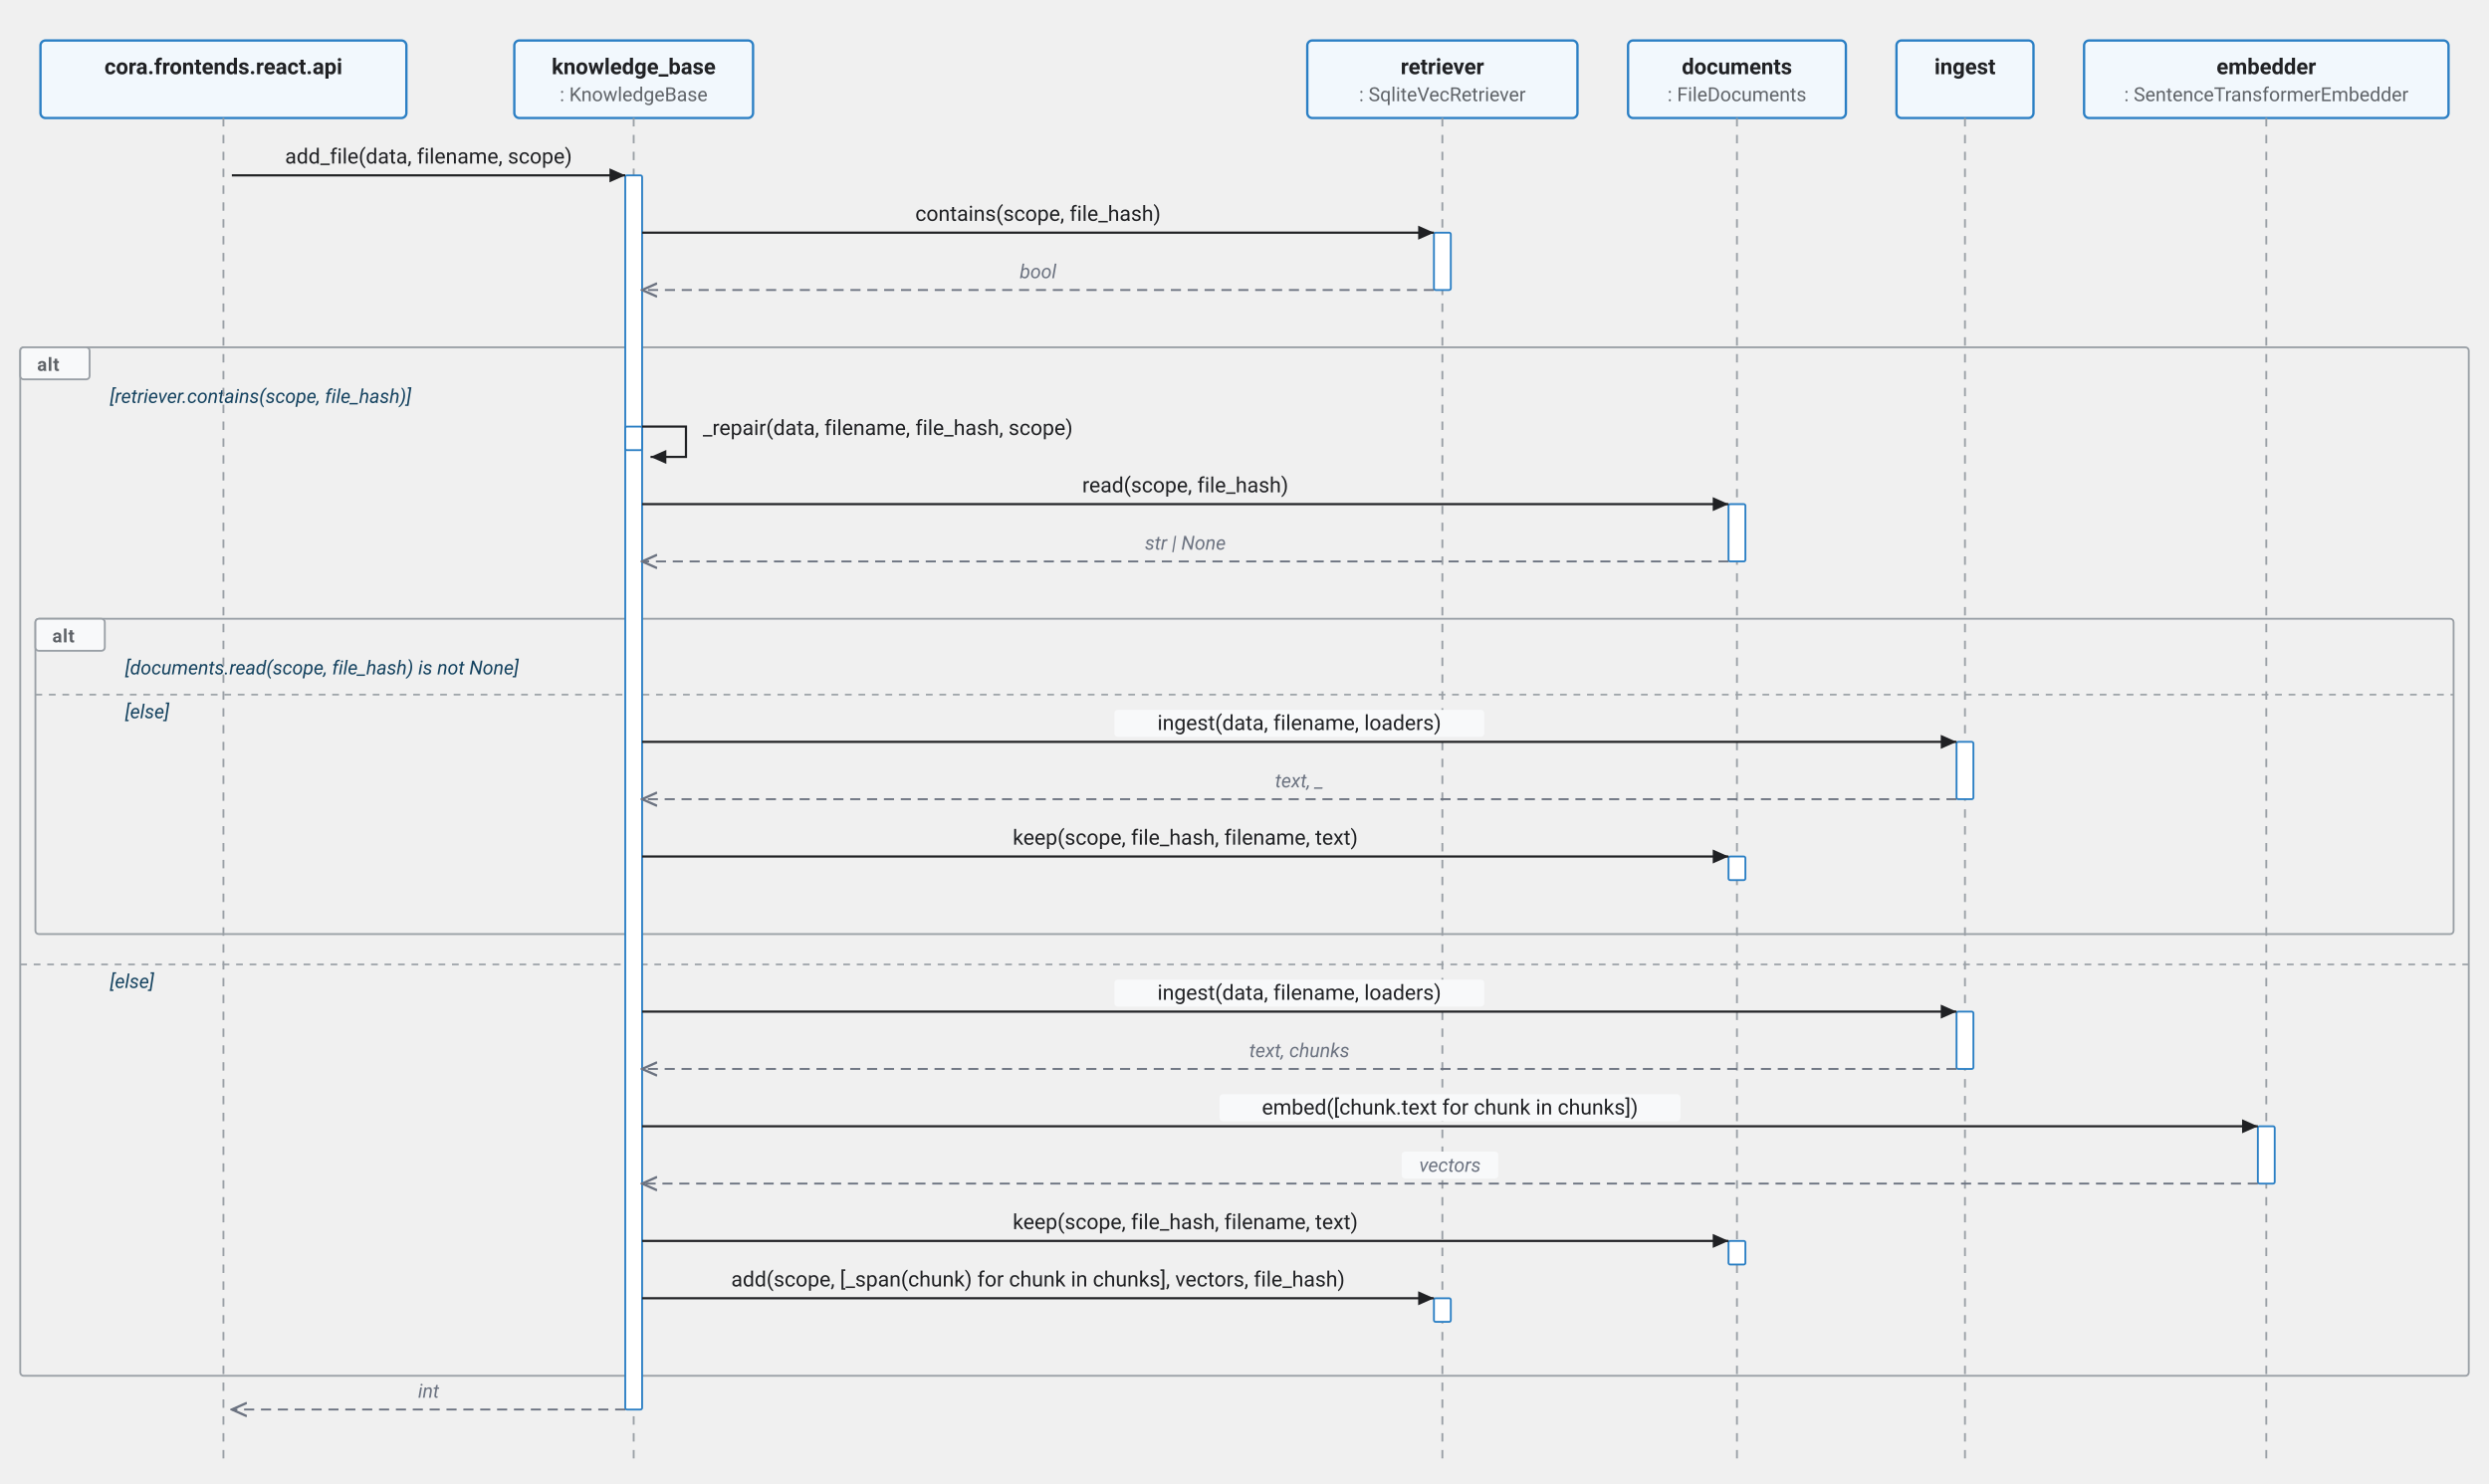
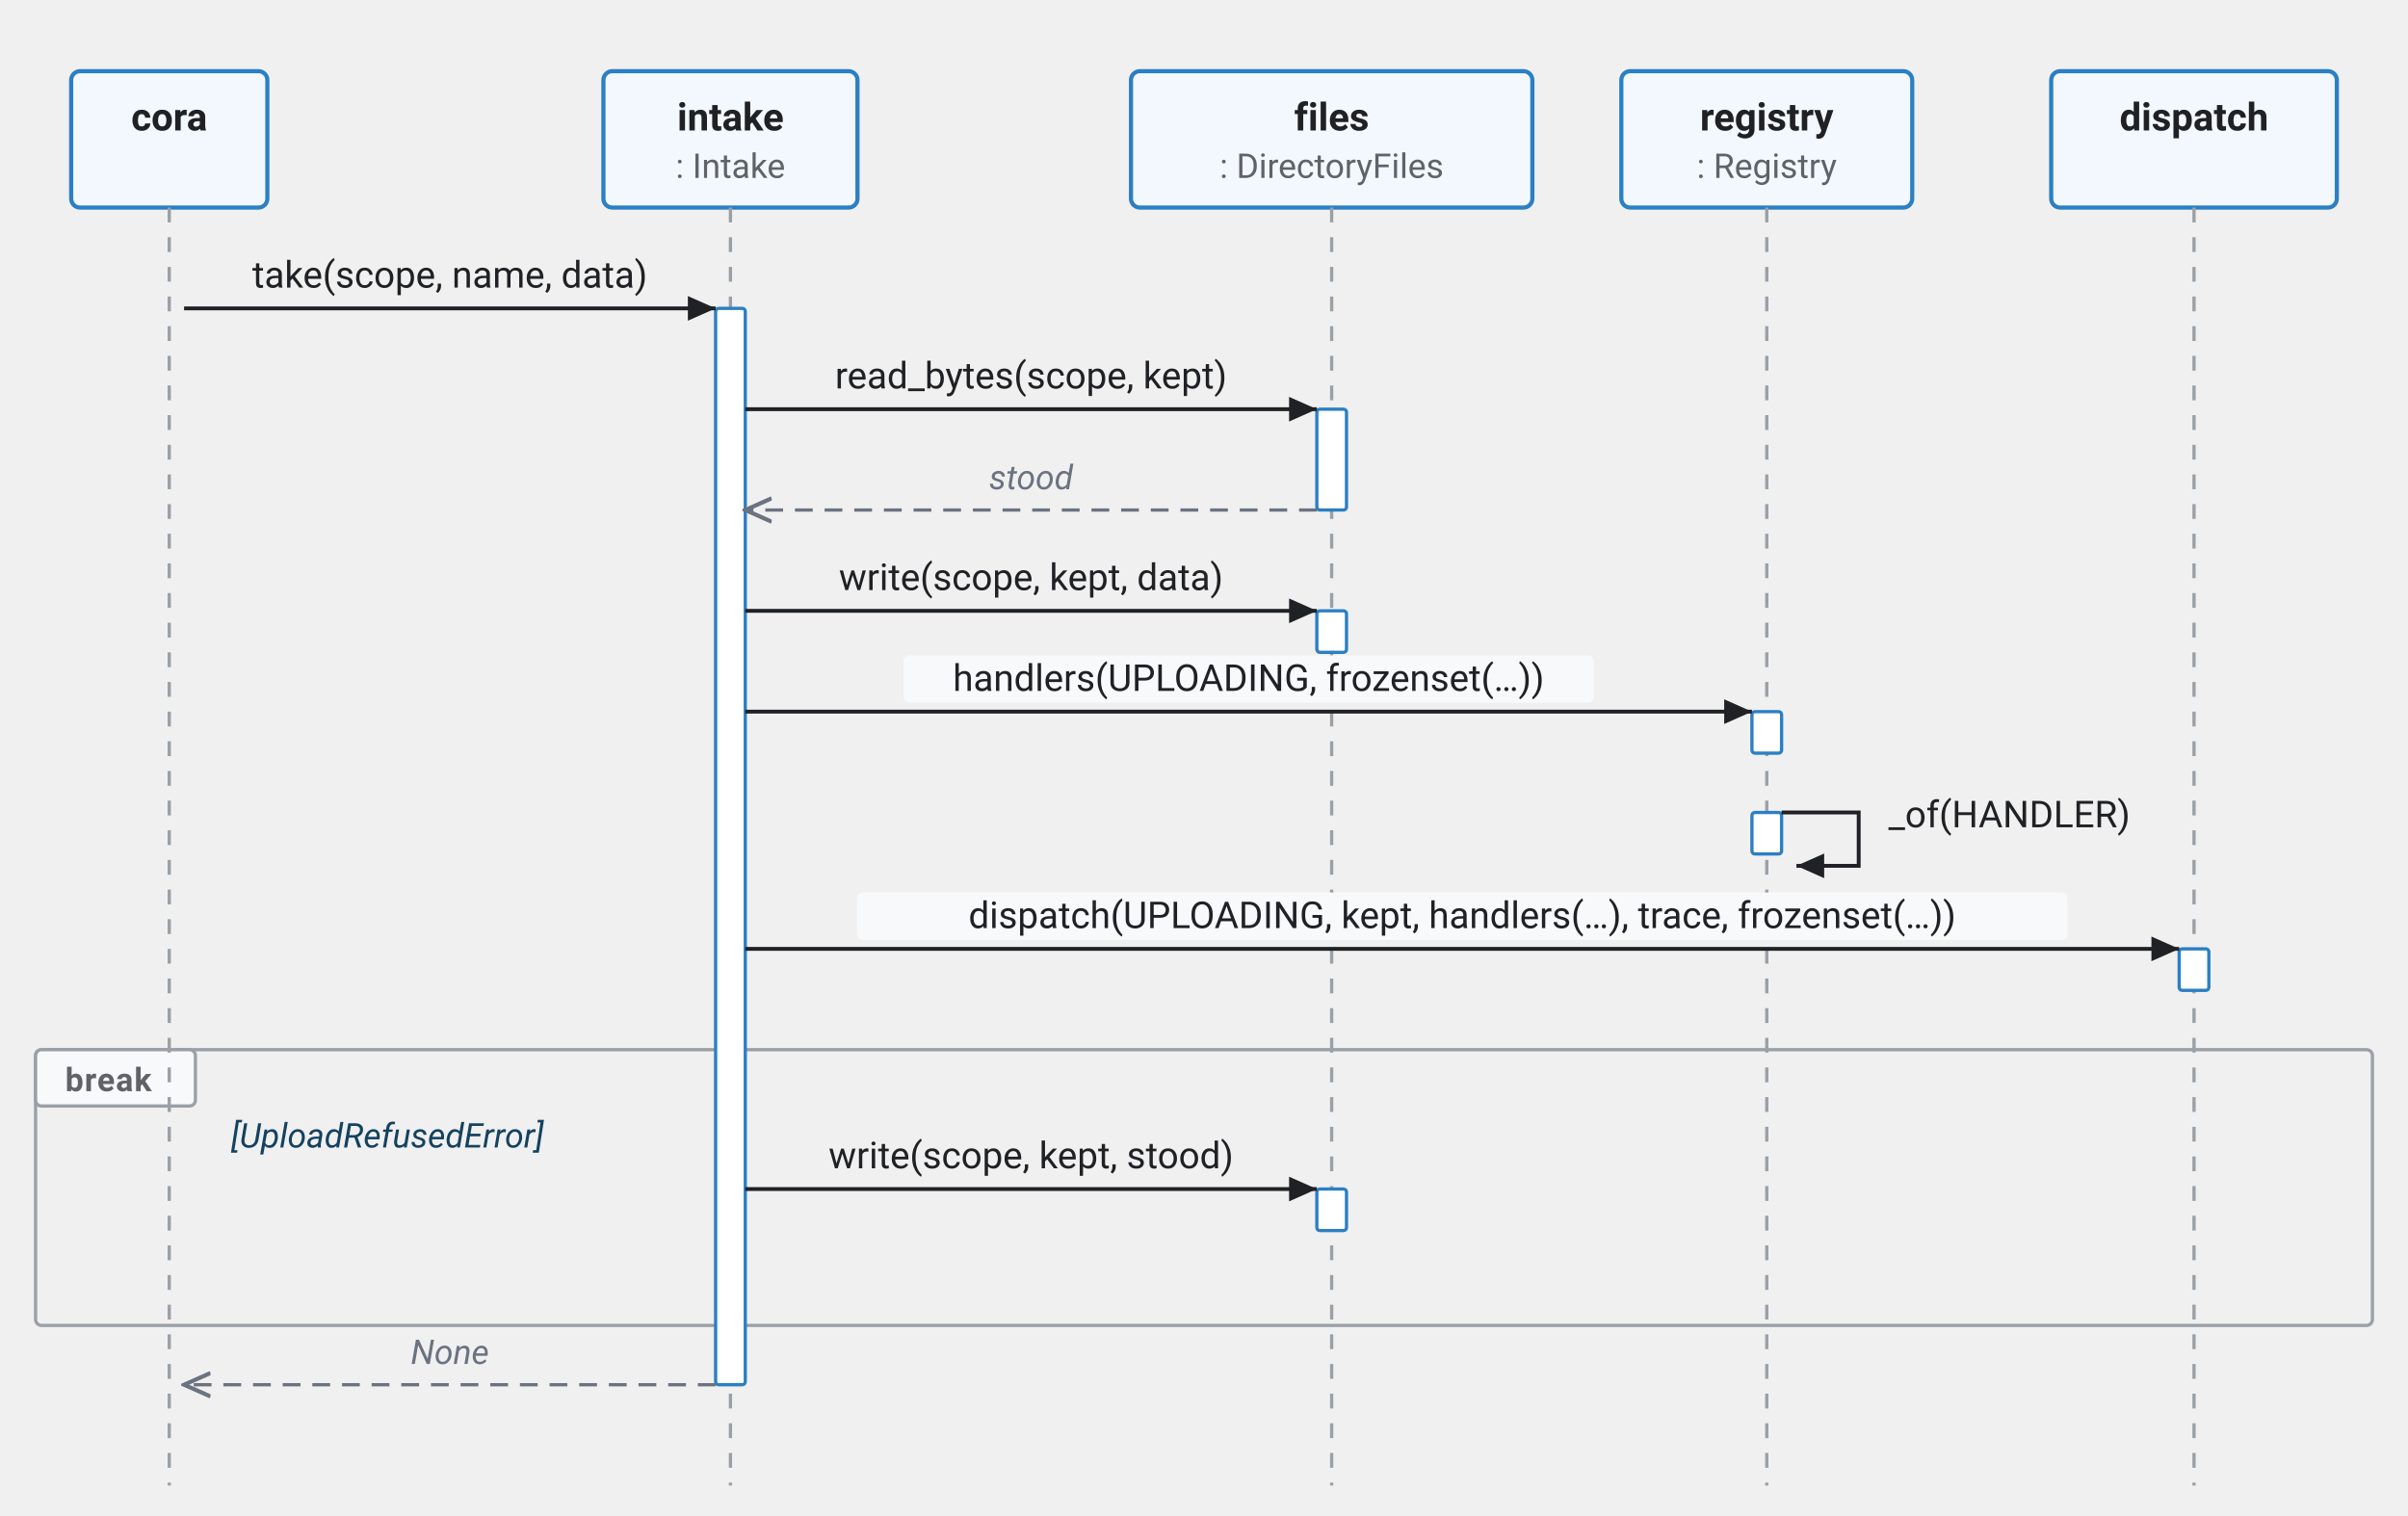
- <svg xmlns="http://www.w3.org/2000/svg" viewBox="0 0 1475.81 880" width="1475.81" height="880" role="img" aria-label="A UML sequence diagram of knowledge_base: 10 messages between cora.frontends.react.api, knowledge_base: KnowledgeBase, retriever: SqliteVecRetriever, documents: FileDocuments, ingest, embedder: SentenceTransformerEmbedder. Generated by scripts/gen_turn_maps.py.">
+ <svg xmlns="http://www.w3.org/2000/svg" viewBox="0 0 812.053 511" width="812.053" height="511" role="img" aria-label="A UML sequence diagram of intake: 7 messages between cora, intake: Intake, files: DirectoryFiles, registry: Registry, dispatch. Generated by scripts/gen_turn_maps.py.">
  <style>
    text { font: 13px/1.4 -apple-system, "Segoe UI", Roboto, sans-serif; fill: #202124 }
    .role { font-weight: 600 }
    .kind { font-size: 11.5px; fill: #5f6368 }
    .head { fill: #f2f8fd; stroke: #2b7fc4; stroke-width: 1.4 }
    .life { stroke: #9aa0a6; stroke-width: 1.1; stroke-dasharray: 5 5 }
    .bar { fill: #ffffff; stroke: #2b7fc4; stroke-width: 1.1 }
    .send { stroke: #202124; stroke-width: 1.3; fill: none; marker-end: url(#sent) }
    .back { stroke: #6b7280; stroke-width: 1.1; fill: none;
            stroke-dasharray: 6 4; marker-end: url(#answered) }
    .said { font-size: 12.5px }
    .sheet { fill: #f8f9fa; stroke: none }
    .answer { font-size: 11.5px; fill: #6b7280; font-style: italic }
    .frame { fill: none; stroke: #9aa0a6; stroke-width: 1.1 }
    .tab { fill: #f8f9fa; stroke: #9aa0a6; stroke-width: 1.1 }
    .operator { font-size: 11px; font-weight: 600; fill: #5f6368;
                letter-spacing: .03em }
    .guard { font-size: 11.5px; fill: #14425f; font-style: italic }
    .split { stroke: #9aa0a6; stroke-width: 1; stroke-dasharray: 4 4; fill: none }
    @media (prefers-color-scheme: dark) {
      text { fill: #e8eaed }
      .kind { fill: #9aa0a6 }
      .head { fill: #10283a; stroke: #6fb6ea }
      .bar { fill: #303134; stroke: #6fb6ea }
      .send { stroke: #e8eaed }
      .sheet { fill: #2b2c2f }
      .back { stroke: #bdc1c6 }
      .answer { fill: #bdc1c6 }
      .frame, .split { stroke: #bdc1c6 }
      .tab { fill: #2b2c2f; stroke: #bdc1c6 }
      .operator { fill: #bdc1c6 }
      .guard { fill: #cfe6f7 }
    }
  </style>
  <defs>
    <marker id="sent" viewBox="0 0 10 10" refX="9" refY="5" markerWidth="8" markerHeight="8" orient="auto-start-reverse">
      <path d="M 0 1 L 9 5 L 0 9 z" fill="context-stroke" />
    </marker>
    <marker id="answered" viewBox="0 0 10 10" refX="9" refY="5" markerWidth="9" markerHeight="9" orient="auto-start-reverse">
      <path d="M 0 1 L 9 5 L 0 9" fill="none" stroke="context-stroke" stroke-width="1.4" />
    </marker>
  </defs>
-   <rect x="21" y="367" width="1433.81" height="187" rx="2" class="frame" />
-   <rect x="21" y="367" width="41.14" height="19" rx="2" class="tab" />
-   <text x="31" y="381" class="operator" text-anchor="start">alt</text>
-   <text x="74.14" y="400" class="guard" text-anchor="start">[documents.read(scope, file_hash) is not None]</text>
-   <path d="M 21 412 L 1454.81 412" class="split" />
-   <text x="74.14" y="426" class="guard" text-anchor="start">[else]</text>
-   <rect x="12" y="206" width="1451.81" height="610" rx="2" class="frame" />
-   <rect x="12" y="206" width="41.14" height="19" rx="2" class="tab" />
-   <text x="22" y="220" class="operator" text-anchor="start">alt</text>
-   <text x="65.14" y="239" class="guard" text-anchor="start">[retriever.contains(scope, file_hash)]</text>
-   <path d="M 12 572 L 1463.81 572" class="split" />
-   <text x="65.14" y="586" class="guard" text-anchor="start">[else]</text>
-   <rect x="24" y="24" width="216.96" height="46" rx="3" class="head" />
-   <text x="132.48" y="44" class="role" text-anchor="middle">cora.frontends.react.api</text>
-   <path d="M 132.48 70 L 132.48 870" class="life" />
-   <rect x="304.95" y="24" width="141.56" height="46" rx="3" class="head" />
-   <text x="375.73" y="44" class="role" text-anchor="middle">knowledge_base</text>
-   <text x="375.73" y="60" class="kind" text-anchor="middle">: KnowledgeBase</text>
-   <path d="M 375.73 70 L 375.73 870" class="life" />
-   <rect x="775.13" y="24" width="160.2" height="46" rx="3" class="head" />
-   <text x="855.23" y="44" class="role" text-anchor="middle">retriever</text>
-   <text x="855.23" y="60" class="kind" text-anchor="middle">: SqliteVecRetriever</text>
-   <path d="M 855.23 70 L 855.23 870" class="life" />
-   <rect x="965.33" y="24" width="129.15" height="46" rx="3" class="head" />
-   <text x="1029.9" y="44" class="role" text-anchor="middle">documents</text>
-   <text x="1029.9" y="60" class="kind" text-anchor="middle">: FileDocuments</text>
-   <path d="M 1029.9 70 L 1029.9 870" class="life" />
-   <rect x="1124.48" y="24" width="81.24" height="46" rx="3" class="head" />
-   <text x="1165.1" y="44" class="role" text-anchor="middle">ingest</text>
-   <path d="M 1165.1 70 L 1165.1 870" class="life" />
-   <rect x="1235.72" y="24" width="216.09" height="46" rx="3" class="head" />
-   <text x="1343.76" y="44" class="role" text-anchor="middle">embedder</text>
-   <text x="1343.76" y="60" class="kind" text-anchor="middle">: SentenceTransformerEmbedder</text>
-   <path d="M 1343.76 70 L 1343.76 870" class="life" />
-   <rect x="850.23" y="138" width="10" height="34" rx="1" class="bar" />
-   <rect x="1024.9" y="299" width="10" height="34" rx="1" class="bar" />
-   <rect x="1160.1" y="440" width="10" height="34" rx="1" class="bar" />
-   <rect x="1160.1" y="600" width="10" height="34" rx="1" class="bar" />
-   <rect x="1338.76" y="668" width="10" height="34" rx="1" class="bar" />
-   <rect x="370.73" y="104" width="10" height="732" rx="1" class="bar" />
-   <rect x="370.73" y="253" width="10" height="14" rx="1" class="bar" />
-   <rect x="1024.9" y="508" width="10" height="14" rx="1" class="bar" />
-   <rect x="1024.9" y="736" width="10" height="14" rx="1" class="bar" />
-   <rect x="850.23" y="770" width="10" height="14" rx="1" class="bar" />
-   <path d="M 137.48 104 L 370.73 104" class="send" />
-   <text x="254.105" y="97" class="said" text-anchor="middle">add_file(data, filename, scope)</text>
-   <path d="M 380.73 138 L 850.23 138" class="send" />
-   <text x="615.48" y="131" class="said" text-anchor="middle">contains(scope, file_hash)</text>
-   <path d="M 850.23 172 L 380.73 172" class="back" />
-   <text x="615.48" y="165" class="answer" text-anchor="middle">bool</text>
-   <path d="M 380.73 253 L 406.73 253 L 406.73 271 L 385.73 271" class="send" />
-   <text x="416.73" y="258" class="said" text-anchor="start">_repair(data, filename, file_hash, scope)</text>
-   <path d="M 380.73 299 L 1024.9 299" class="send" />
-   <text x="702.817" y="292" class="said" text-anchor="middle">read(scope, file_hash)</text>
-   <path d="M 1024.9 333 L 380.73 333" class="back" />
-   <text x="702.817" y="326" class="answer" text-anchor="middle">str | None</text>
-   <path d="M 380.73 440 L 1160.1 440" class="send" />
-   <rect x="660.79" y="421" width="219.25" height="16" rx="2" class="sheet" />
-   <text x="770.415" y="433" class="said" text-anchor="middle">ingest(data, filename, loaders)</text>
-   <path d="M 1160.1 474 L 380.73 474" class="back" />
-   <text x="770.415" y="467" class="answer" text-anchor="middle">text, _</text>
-   <path d="M 380.73 508 L 1024.9 508" class="send" />
-   <text x="702.817" y="501" class="said" text-anchor="middle">keep(scope, file_hash, filename, text)</text>
-   <path d="M 380.73 600 L 1160.1 600" class="send" />
-   <rect x="660.79" y="581" width="219.25" height="16" rx="2" class="sheet" />
-   <text x="770.415" y="593" class="said" text-anchor="middle">ingest(data, filename, loaders)</text>
-   <path d="M 1160.1 634 L 380.73 634" class="back" />
-   <text x="770.415" y="627" class="answer" text-anchor="middle">text, chunks</text>
-   <path d="M 380.73 668 L 1338.76 668" class="send" />
-   <rect x="723.122" y="649" width="273.25" height="16" rx="2" class="sheet" />
-   <text x="859.747" y="661" class="said" text-anchor="middle">embed([chunk.text for chunk in chunks])</text>
-   <path d="M 1338.76 702 L 380.73 702" class="back" />
-   <rect x="831.122" y="683" width="57.25" height="16" rx="2" class="sheet" />
-   <text x="859.747" y="695" class="answer" text-anchor="middle">vectors</text>
-   <path d="M 380.73 736 L 1024.9 736" class="send" />
-   <text x="702.817" y="729" class="said" text-anchor="middle">keep(scope, file_hash, filename, text)</text>
-   <path d="M 380.73 770 L 850.23 770" class="send" />
-   <text x="615.48" y="763" class="said" text-anchor="middle">add(scope, [_span(chunk) for chunk in chunks], vectors, file_hash)</text>
-   <path d="M 370.73 836 L 137.48 836" class="back" />
-   <text x="254.105" y="829" class="answer" text-anchor="middle">int</text>
+   <rect x="12" y="354" width="788.053" height="93" rx="2" class="frame" />
+   <rect x="12" y="354" width="53.9" height="19" rx="2" class="tab" />
+   <text x="22" y="368" class="operator" text-anchor="start">break</text>
+   <text x="77.9" y="387" class="guard" text-anchor="start">[UploadRefusedError]</text>
+   <rect x="24" y="24" width="66.16" height="46" rx="3" class="head" />
+   <text x="57.08" y="44" class="role" text-anchor="middle">cora</text>
+   <path d="M 57.08 70 L 57.08 501" class="life" />
+   <rect x="203.49" y="24" width="85.68" height="46" rx="3" class="head" />
+   <text x="246.33" y="44" class="role" text-anchor="middle">intake</text>
+   <text x="246.33" y="60" class="kind" text-anchor="middle">: Intake</text>
+   <path d="M 246.33 70 L 246.33 501" class="life" />
+   <rect x="381.4" y="24" width="135.36" height="46" rx="3" class="head" />
+   <text x="449.08" y="44" class="role" text-anchor="middle">files</text>
+   <text x="449.08" y="60" class="kind" text-anchor="middle">: DirectoryFiles</text>
+   <path d="M 449.08 70 L 449.08 501" class="life" />
+   <rect x="546.76" y="24" width="98.1" height="46" rx="3" class="head" />
+   <text x="595.81" y="44" class="role" text-anchor="middle">registry</text>
+   <text x="595.81" y="60" class="kind" text-anchor="middle">: Registry</text>
+   <path d="M 595.81 70 L 595.81 501" class="life" />
+   <rect x="691.733" y="24" width="96.32" height="46" rx="3" class="head" />
+   <text x="739.893" y="44" class="role" text-anchor="middle">dispatch</text>
+   <path d="M 739.893 70 L 739.893 501" class="life" />
+   <rect x="444.08" y="138" width="10" height="34" rx="1" class="bar" />
+   <rect x="241.33" y="104" width="10" height="363" rx="1" class="bar" />
+   <rect x="444.08" y="206" width="10" height="14" rx="1" class="bar" />
+   <rect x="590.81" y="240" width="10" height="14" rx="1" class="bar" />
+   <rect x="590.81" y="274" width="10" height="14" rx="1" class="bar" />
+   <rect x="734.893" y="320" width="10" height="14" rx="1" class="bar" />
+   <rect x="444.08" y="401" width="10" height="14" rx="1" class="bar" />
+   <path d="M 62.08 104 L 241.33 104" class="send" />
+   <text x="151.705" y="97" class="said" text-anchor="middle">take(scope, name, data)</text>
+   <path d="M 251.33 138 L 444.08 138" class="send" />
+   <text x="347.705" y="131" class="said" text-anchor="middle">read_bytes(scope, kept)</text>
+   <path d="M 444.08 172 L 251.33 172" class="back" />
+   <text x="347.705" y="165" class="answer" text-anchor="middle">stood</text>
+   <path d="M 251.33 206 L 444.08 206" class="send" />
+   <text x="347.705" y="199" class="said" text-anchor="middle">write(scope, kept, data)</text>
+   <path d="M 251.33 240 L 590.81 240" class="send" />
+   <rect x="304.695" y="221" width="232.75" height="16" rx="2" class="sheet" />
+   <text x="421.07" y="233" class="said" text-anchor="middle">handlers(UPLOADING, frozenset(…))</text>
+   <path d="M 600.81 274 L 626.81 274 L 626.81 292 L 605.81 292" class="send" />
+   <text x="636.81" y="279" class="said" text-anchor="start">_of(HANDLER)</text>
+   <path d="M 251.33 320 L 734.893 320" class="send" />
+   <rect x="288.987" y="301" width="408.25" height="16" rx="2" class="sheet" />
+   <text x="493.112" y="313" class="said" text-anchor="middle">dispatch(UPLOADING, kept, handlers(…), trace, frozenset(…))</text>
+   <path d="M 251.33 401 L 444.08 401" class="send" />
+   <text x="347.705" y="394" class="said" text-anchor="middle">write(scope, kept, stood)</text>
+   <path d="M 241.33 467 L 62.08 467" class="back" />
+   <text x="151.705" y="460" class="answer" text-anchor="middle">None</text>
</svg>
